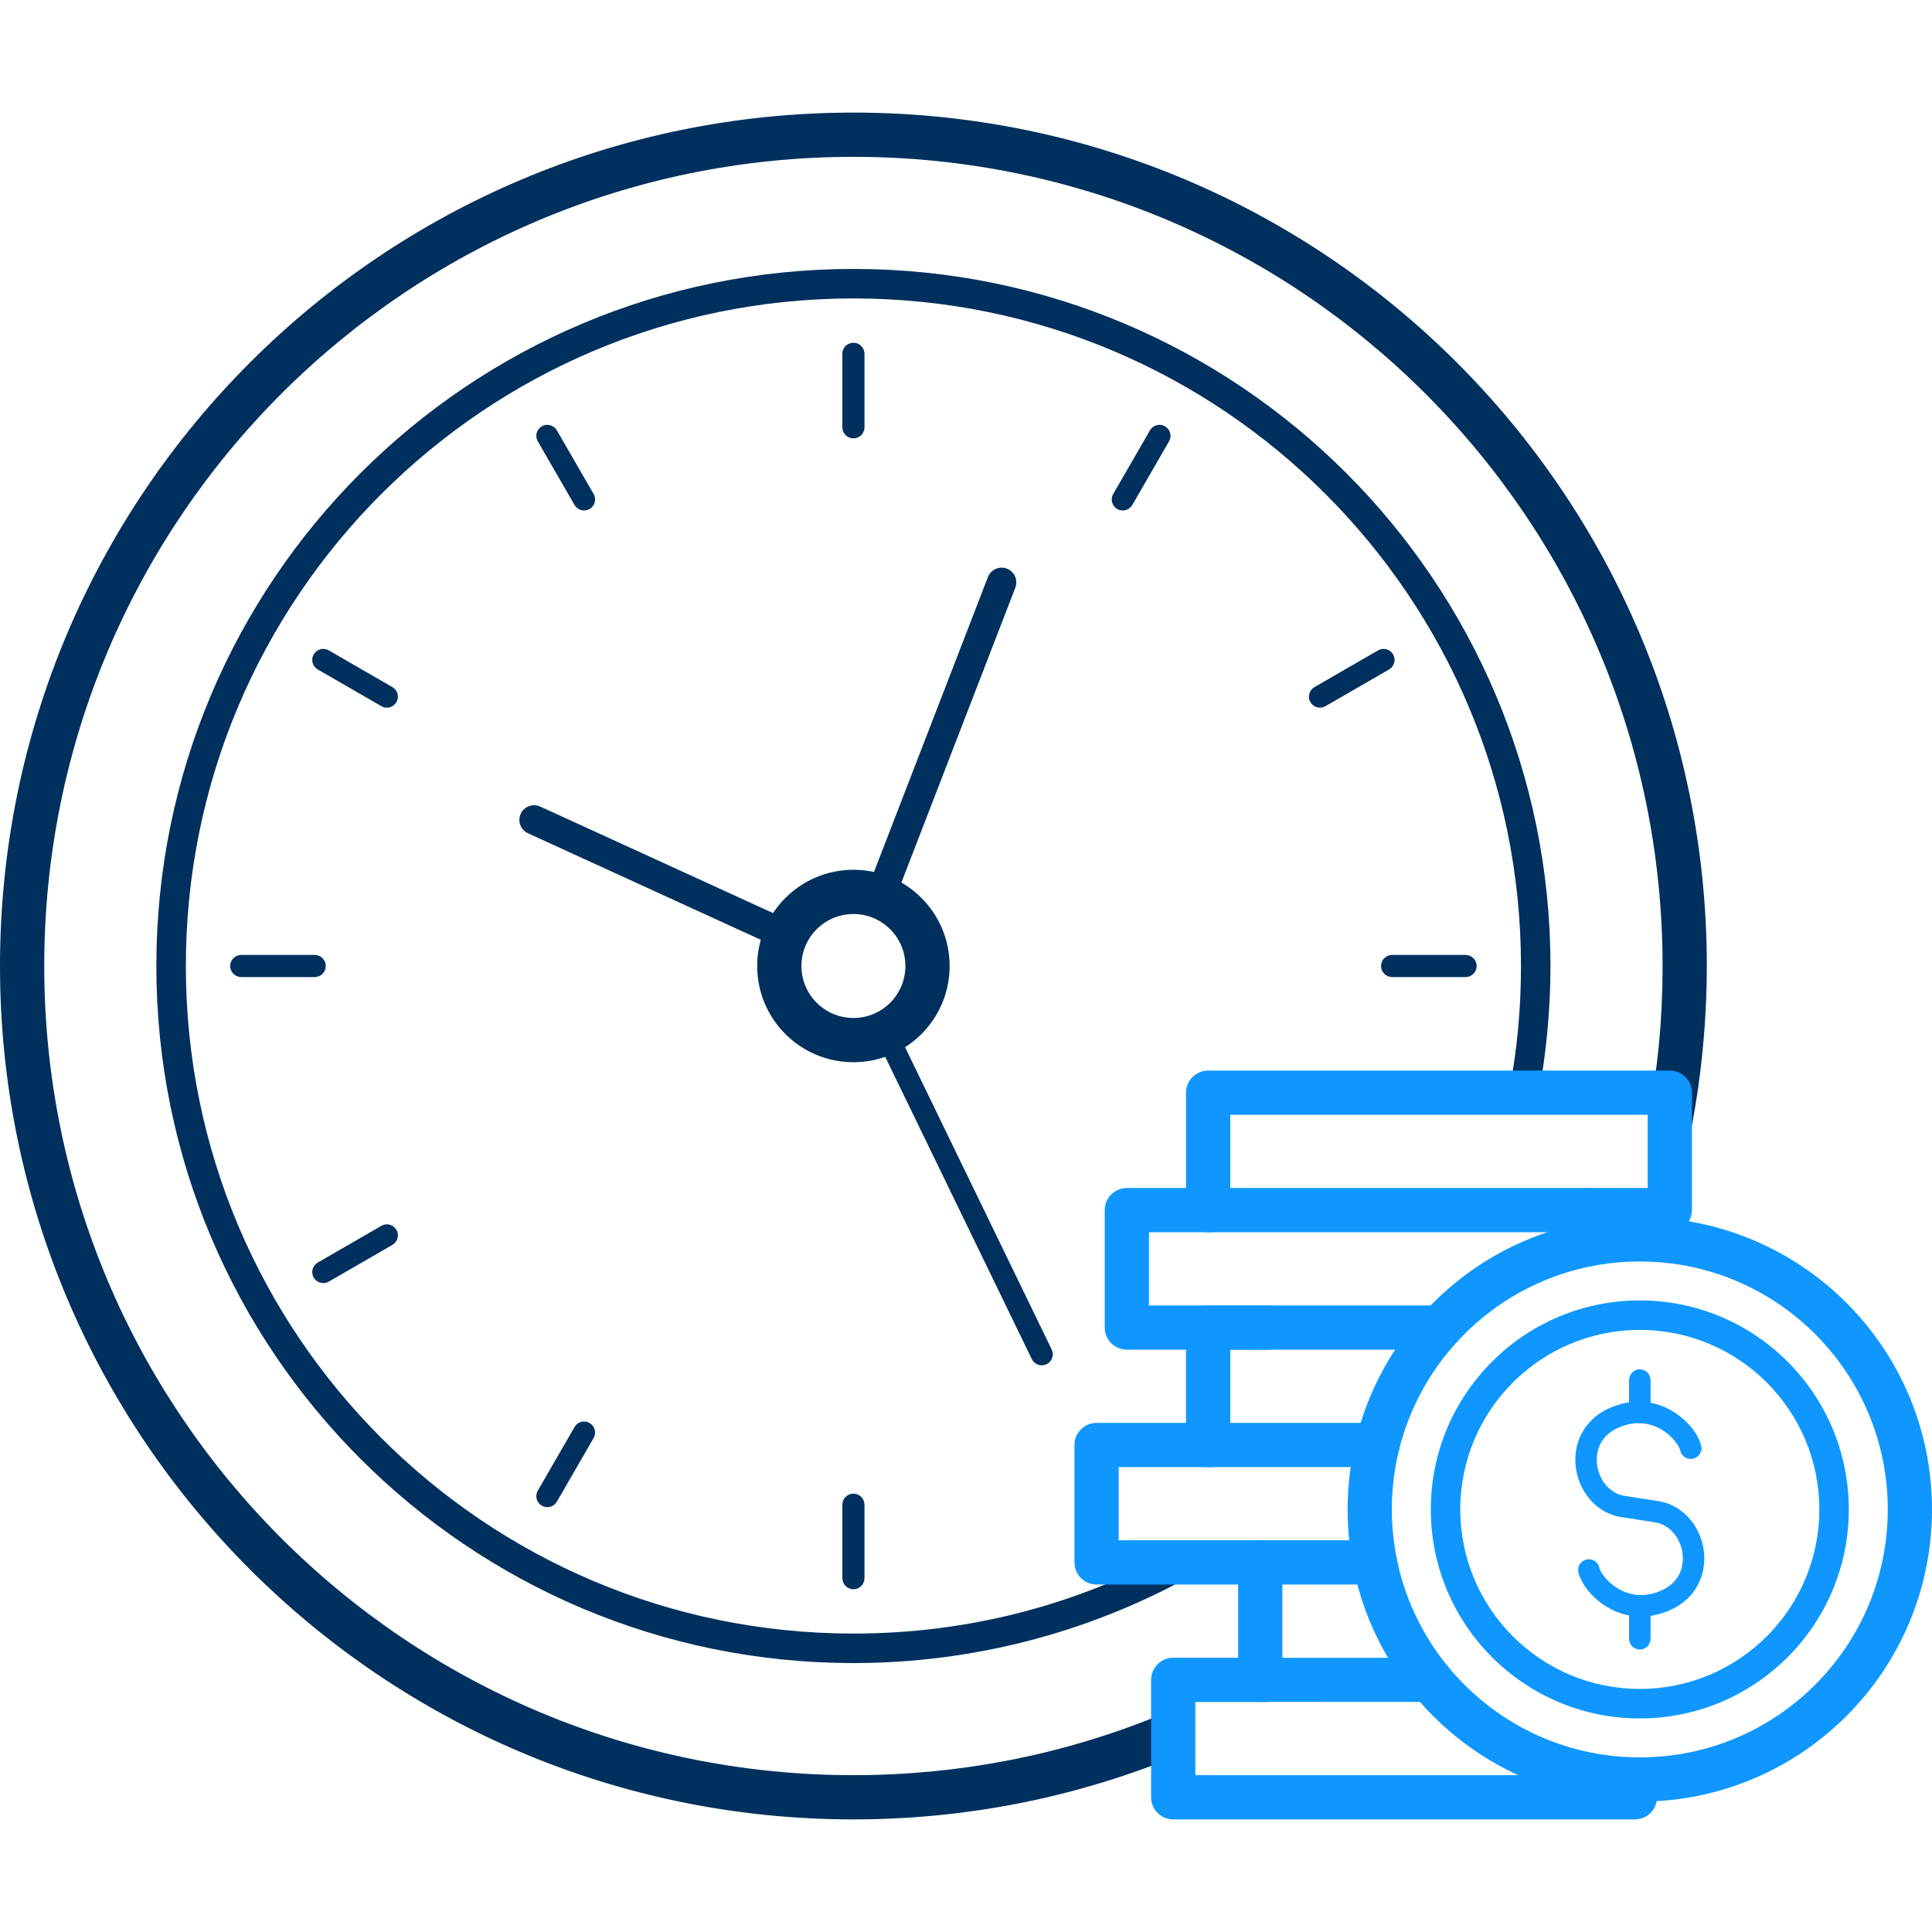
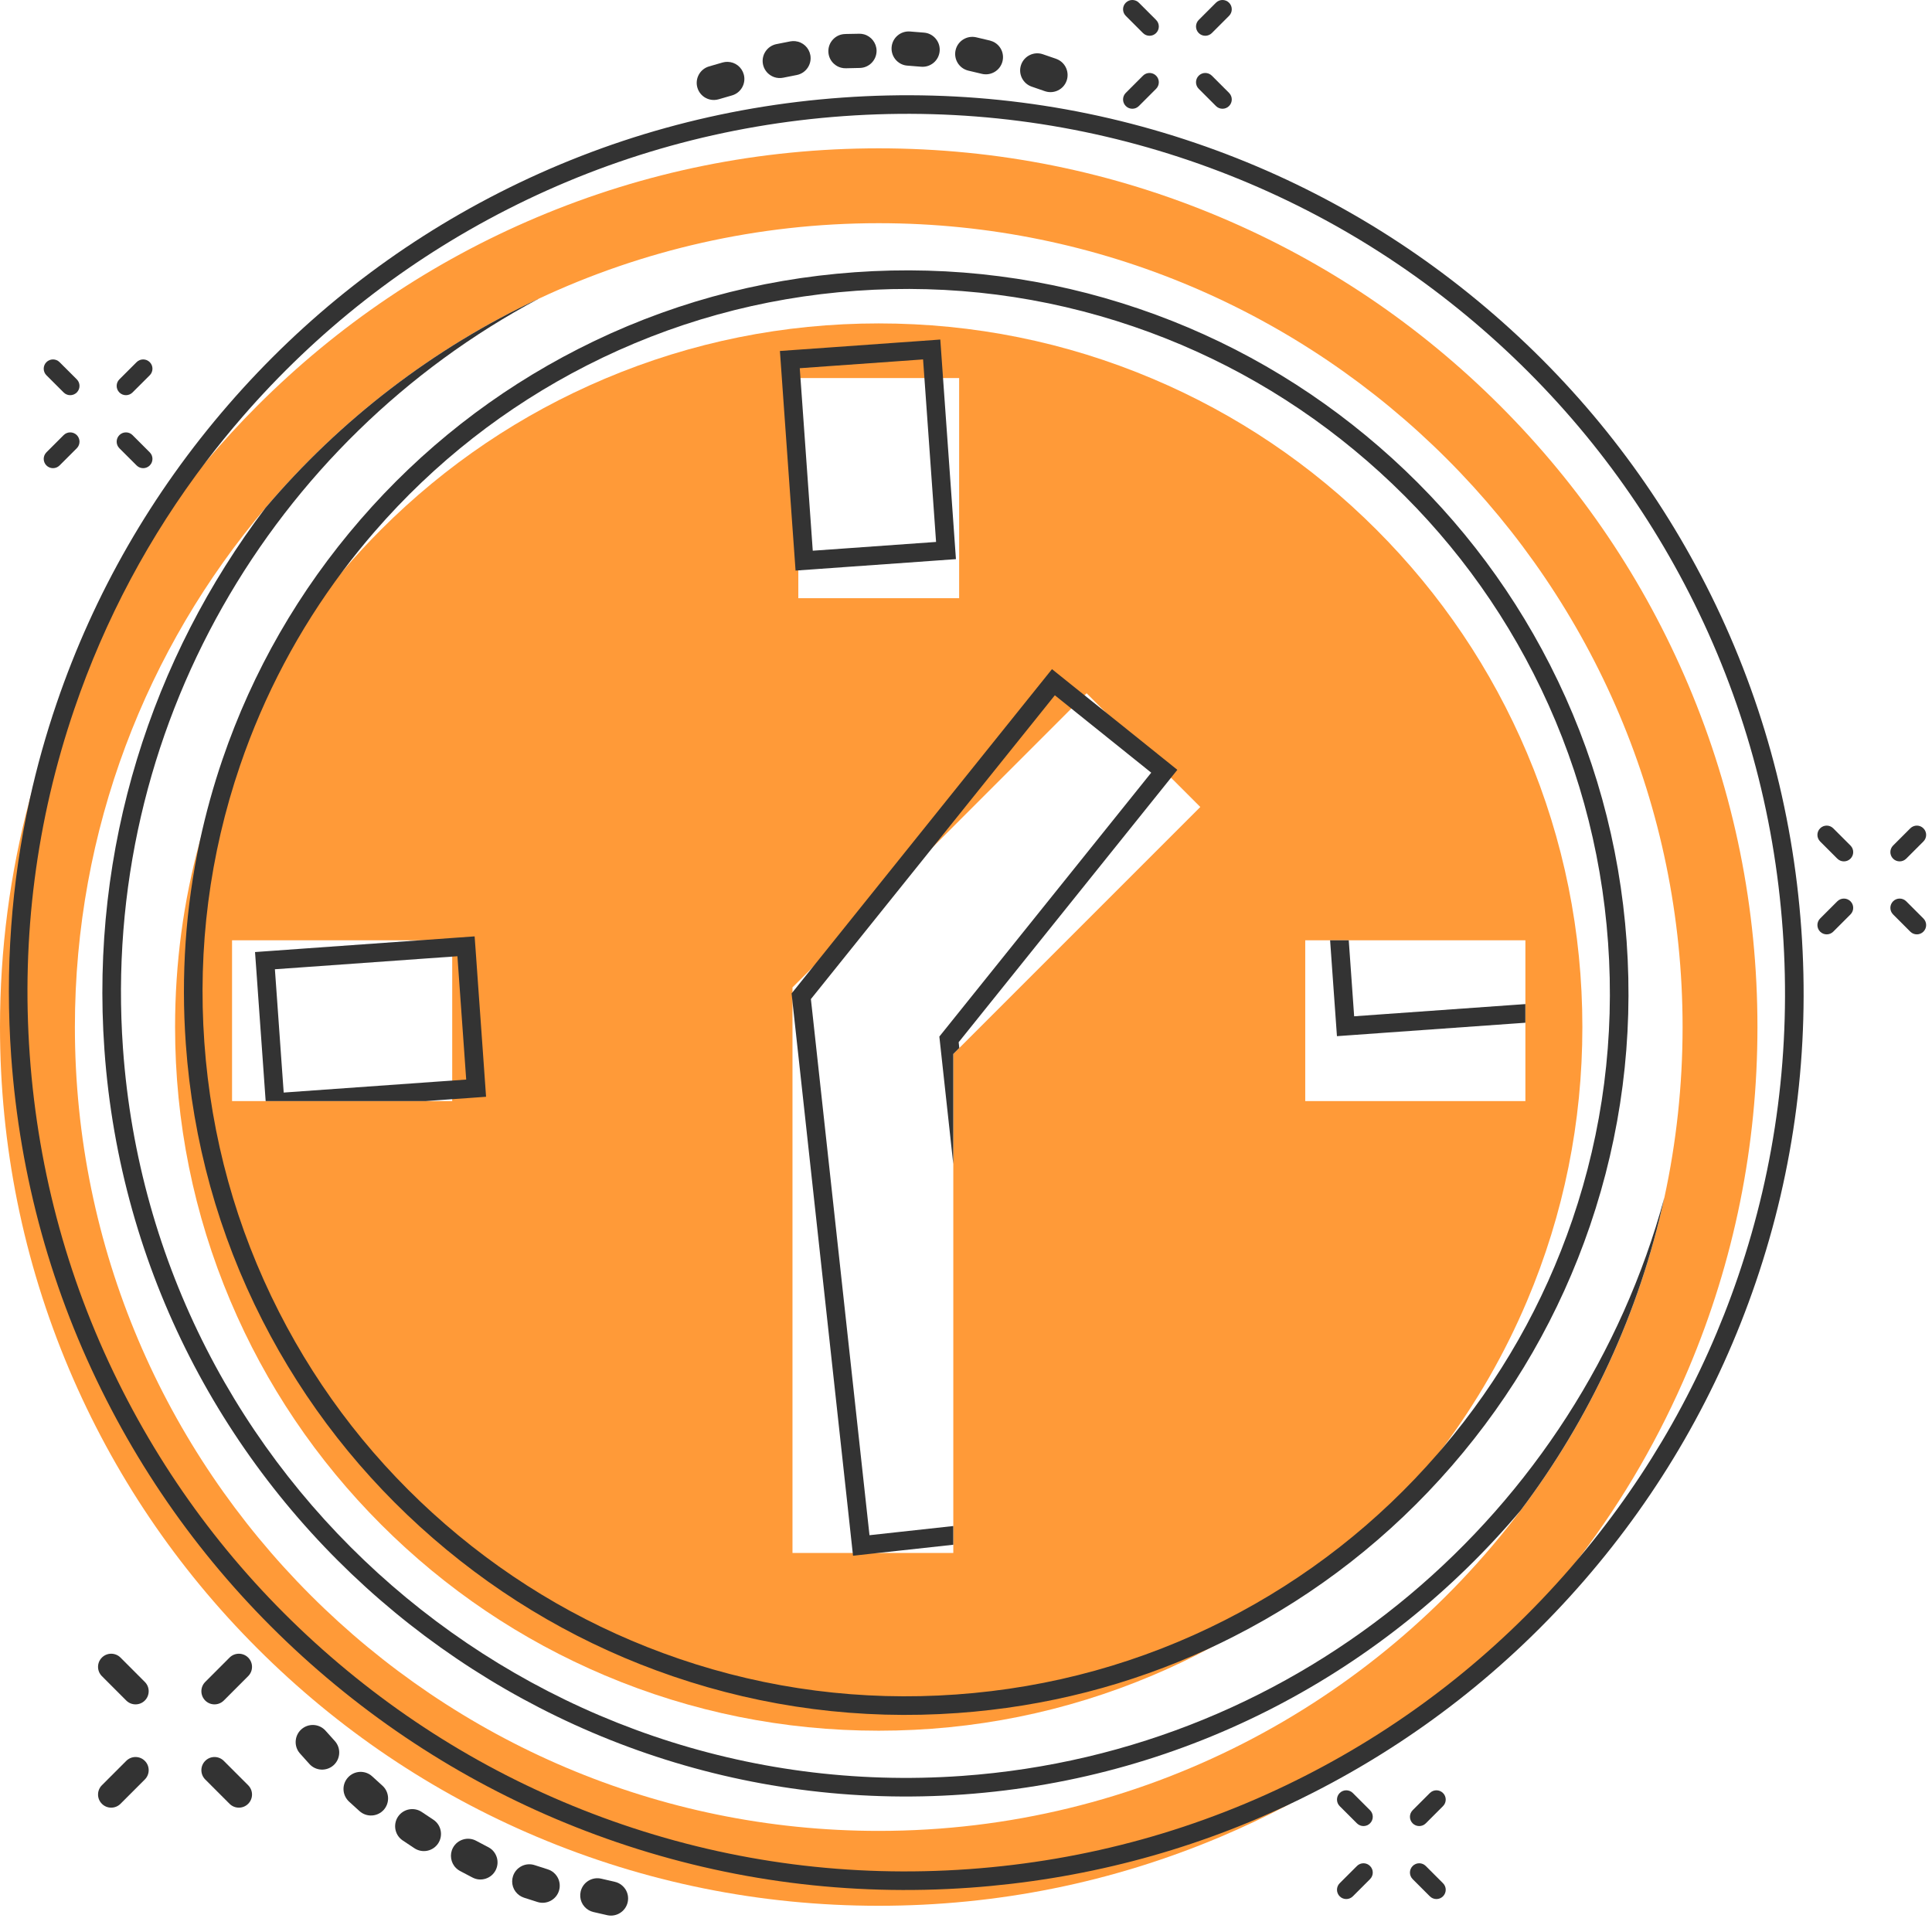
- <svg xmlns="http://www.w3.org/2000/svg" clip-rule="evenodd" fill-rule="evenodd" height="262" image-rendering="optimizeQuality" shape-rendering="geometricPrecision" text-rendering="geometricPrecision" viewBox="0 0 353832 353832" width="262">
-   <g id="Layer_x0020_1">
-     <g id="_375038160">
-       <path d="m0 0h353832v353832h-353832z" fill="none" />
-       <g>
-         <path d="m236477 311088-3 1-4273-6868 3-2zm-21877 10869c-9131 3675-18683 6514-28558 8419-9653 1861-19598 2836-29744 2836-43160 0-82235-17494-110519-45778-28284-28283-45779-67357-45779-110517s17495-82234 45779-110518 67359-45779 110519-45779c43159 0 82233 17495 110516 45779 28284 28284 45778 67358 45778 110518 0 4923-242 9892-715 14889-475 5017-1176 9920-2093 14697l-7944-1520c886-4619 1556-9270 1998-13937 430-4552 651-9265 651-14129 0-40922-16587-77971-43404-104789-26817-26817-63865-43405-104787-43405-40923 0-77972 16588-104790 43405-26817 26818-43405 63867-43405 104789s16588 77971 43405 104788c26818 26817 63867 43404 104790 43404 9676 0 19111-920 28225-2678 9373-1807 18427-4497 27070-7976z" fill="#00305d" fill-rule="nonzero" />
-         <path d="m216417 286479c-17837 9809-38326 15398-60119 15398-69014 0-124962-55948-124962-124960 0-69013 55948-124962 124962-124962 69011 0 124959 55949 124959 124962 0 7929-742 15682-2153 23202" fill="none" />
-         <g fill-rule="nonzero">
-           <path d="m217715 288842c-9238 5080-19193 9055-29686 11743-10175 2606-20809 3993-31731 3993-35252 0-67168-14289-90271-37392-23102-23102-37392-55018-37392-90269s14290-67168 37392-90271c23103-23102 55019-37392 90271-37392 35250 0 67166 14290 90268 37393s37392 55019 37392 90270c0 3941-190 7913-560 11905-372 4014-924 7948-1645 11793l-5297-991c700-3734 1231-7501 1582-11287 342-3687 518-7495 518-11420 0-33761-13685-64326-35809-86451s-52689-35810-86449-35810c-33762 0-64328 13685-86452 35809-22124 22125-35809 52691-35809 86452s13685 64326 35809 86450c22125 22124 52690 35809 86452 35809 10527 0 20712-1321 30402-3802 10008-2564 19540-6376 28419-11259z" fill="#00305d" />
-           <path d="m192608 247148c485 1005 63 2214-942 2698-1005 485-2213 63-2698-942l-28567-58896c-485-1005-64-2213 941-2698 1005-484 2214-63 2698 942z" fill="#00305d" />
-           <path d="m180930 105686c536-1387 2095-2076 3481-1540 1387 535 2077 2095 1541 3481l-22251 57596c-536 1387-2095 2076-3481 1540-1387-535-2077-2095-1541-3481zm-35861 63135c1352 617 1947 2214 1330 3566-618 1351-2215 1947-3566 1329l-46137-21107c-1352-617-1947-2214-1330-3566 618-1352 2215-1947 3566-1329z" fill="#00305d" />
-           <path d="m98491 80826c-555-965-222-2199 743-2753 966-555 2199-222 2754 744l6728 11654c555 966 222 2199-744 2754-965 555-2199 221-2753-744z" fill="#00305d" />
-           <path d="m58197 122608c-966-555-1299-1788-744-2754 555-965 1788-1298 2754-744l11655 6728c965 555 1298 1789 743 2754-554 966-1788 1299-2753 744z" fill="#00305d" />
-           <path d="m44182 178943c-1119 0-2026-908-2026-2026 0-1119 907-2026 2026-2026h13456c1118 0 2026 907 2026 2026 0 1118-908 2026-2026 2026z" fill="#00305d" />
-           <path d="m60207 234723c-966 555-2199 222-2754-744-555-965-222-2199 744-2754l11655-6727c965-555 2199-222 2753 744 555 965 222 2199-743 2753z" fill="#00305d" />
-           <path d="m101988 275017c-555 965-1788 1298-2754 743-965-554-1298-1788-743-2753l6728-11655c554-965 1788-1298 2753-744 966 555 1299 1789 744 2754z" fill="#00305d" />
-           <path d="m158323 289032c0 1119-908 2026-2026 2026-1119 0-2026-907-2026-2026v-13456c0-1119 907-2026 2026-2026 1118 0 2026 907 2026 2026z" fill="#00305d" />
-           <path d="m268412 174891c1119 0 2026 907 2026 2026 0 1118-907 2026-2026 2026h-13456c-1119 0-2026-908-2026-2026 0-1119 907-2026 2026-2026z" fill="#00305d" />
-           <path d="m252387 119110c965-554 2199-221 2754 744 554 966 221 2199-744 2754l-11655 6728c-965 555-2199 222-2753-744-555-965-222-2199 743-2754z" fill="#00305d" />
-           <path d="m210606 78817c554-966 1788-1299 2753-744 966 554 1299 1788 744 2753l-6728 11655c-554 965-1788 1299-2753 744-966-555-1299-1788-744-2754z" fill="#00305d" />
-           <path d="m154271 64801c0-1118 907-2026 2026-2026 1118 0 2026 908 2026 2026v13456c0 1119-908 2026-2026 2026-1119 0-2026-907-2026-2026z" fill="#00305d" />
-           <path d="m156297 159293c4866 0 9272 1972 12461 5162 3190 3189 5162 7595 5162 12461s-1972 9272-5162 12461c-3189 3189-7595 5162-12461 5162s-9273-1973-12461-5162c-3189-3189-5162-7595-5162-12461s1973-9272 5162-12461c3189-3190 7596-5162 12461-5162zm6732 10891c-1723-1723-4103-2788-6732-2788s-5009 1065-6732 2788c-1722 1723-2788 4103-2788 6732s1066 5009 2788 6732c1723 1722 4103 2788 6732 2788s5009-1066 6732-2788c1723-1723 2789-4103 2789-6732s-1066-5009-2789-6732z" fill="#00305d" />
-           <path d="m221263 196067h84550c2237 0 4051 1814 4051 4052v21506c0 2237-1814 4051-4051 4051h-84550c-2237 0-4051-1814-4051-4051v-21506c0-2238 1814-4052 4051-4052zm80498 8103h-76447v13404h76447z" fill="#0f97ff" />
-           <path d="m286874 221625c0-2237 1814-4051 4051-4051s4052 1814 4052 4051v6249c0 2237-1815 4051-4052 4051s-4051-1814-4051-4051zm-23121 17457c2238 0 4052 1814 4052 4051 0 2238-1814 4052-4052 4052h-57375c-2237 0-4052-1814-4052-4052v-21508c0-2237 1815-4051 4052-4051h15094c2237 0 4051 1814 4051 4051s-1814 4051-4051 4051h-11043v13406z" fill="#0f97ff" />
-           <path d="m252278 260587c2237 0 4051 1815 4051 4052s-1814 4051-4051 4051h-31016c-2237 0-4052-1814-4052-4051v-21506c0-2237 1815-4051 4052-4051h10943c2237 0 4051 1814 4051 4051 0 2238-1814 4052-4051 4052h-6892v13402z" fill="#0f97ff" />
-           <path d="m251812 282096c2237 0 4051 1814 4051 4051s-1814 4052-4051 4052h-50978c-2237 0-4051-1815-4051-4052v-21506c0-2237 1814-4051 4051-4051h20999c2238 0 4052 1814 4052 4051 0 2238-1814 4052-4052 4052h-16947v13403z" fill="#0f97ff" />
-           <path d="m261950 303617c2229 0 4036 1807 4036 4036s-1807 4036-4036 4036l-31146-1c-2229 0-4036-1807-4036-4036h-16v-21505c0-2237 1814-4051 4052-4051 2237 0 4051 1814 4051 4051v17470z" fill="#0f97ff" />
-           <path d="m297401 325109c594-341 1283-537 2017-537 2238 0 4052 1814 4052 4051v538c0 2237-1814 4051-4052 4051h-84549c-2238 0-4052-1814-4052-4051v-21506c0-2237 1814-4051 4052-4051h17027c2237 0 4052 1814 4052 4051s-1815 4052-4052 4052h-12976v13402z" fill="#0f97ff" />
-           <path d="m300319 222928c14777 0 28156 5990 37840 15674 9684 9683 15673 23062 15673 37839 0 14776-5989 28155-15673 37839s-23063 15674-37840 15674-28156-5990-37840-15674-15674-23063-15674-37839c0-14777 5990-28156 15674-37839 9684-9684 23063-15674 37840-15674zm32110 21403c-8217-8217-19570-13300-32110-13300-12539 0-23893 5083-32110 13300-8218 8217-13301 19570-13301 32110 0 12539 5083 23892 13301 32110 8217 8217 19571 13300 32110 13300 12540 0 23893-5083 32110-13300 8218-8218 13301-19571 13301-32110 0-12540-5083-23893-13301-32110z" fill="#0f97ff" />
-           <path d="m300319 238163c10569 0 20139 4285 27066 11212s11212 16496 11212 27066c0 10569-4285 20139-11212 27066s-16497 11212-27066 11212-20139-4285-27066-11212-11212-16497-11212-27066c0-10570 4285-20139 11212-27066s16497-11212 27066-11212zm23247 15031c-5948-5949-14168-9629-23247-9629s-17298 3680-23247 9629c-5949 5948-9629 14168-9629 23247s3680 17298 9629 23247 14168 9628 23247 9628 17299-3680 23247-9628c5949-5949 9629-14168 9629-23247s-3680-17299-9629-23247z" fill="#0f97ff" />
-           <g fill="#0f97ff">
-             <path d="m311561 264785c247 1058-411 2116-1469 2362-1058 247-2116-411-2362-1469-33-142-93-307-177-488-505-1093-1664-2442-3303-3402-1623-951-3708-1481-6074-926-626 146-1272 367-1933 673-1704 788-2783 1988-3336 3332-471 1148-576 2421-371 3651 207 1245 729 2430 1507 3383 904 1107 2165 1899 3683 2084 76 8 151 22 224 39l5423 851 1-5c2601 316 4746 1651 6267 3515 1212 1484 2022 3310 2339 5213 319 1919 143 3937-618 5790-911 2216-2636 4169-5321 5410-917 424-1815 731-2686 935-3481 816-6555 32-8952-1373-2380-1394-4103-3443-4889-5141-198-429-346-848-437-1241-247-1058 411-2116 1469-2362 1058-247 2116 411 2362 1469 33 142 93 307 177 488 505 1094 1663 2441 3303 3402 1622 951 3708 1481 6074 926 625-146 1271-367 1933-673 1704-788 2783-1988 3336-3332 471-1147 576-2421 371-3651-207-1245-729-2429-1508-3383-903-1108-2165-1899-3682-2083l1-6-70-10-5505-863-74-7c-2602-316-4746-1651-6267-3515-1212-1484-2022-3310-2339-5214-320-1919-143-3936 618-5789 911-2215 2636-4169 5321-5410 917-424 1815-731 2686-935 3480-816 6555-31 8952 1373 2380 1394 4103 3443 4888 5141 199 429 347 848 438 1241z" />
-             <path d="m298349 252751c0-1088 883-1970 1970-1970 1088 0 1970 882 1970 1970v5917c0 1088-882 1970-1970 1970-1087 0-1970-882-1970-1970z" />
-             <path d="m298350 294531c0-1088 882-1970 1969-1970 1088 0 1970 882 1970 1970v5600c0 1087-882 1969-1970 1969-1087 0-1969-882-1969-1969z" />
-           </g>
-         </g>
-       </g>
-     </g>
-   </g>
+ <svg xmlns="http://www.w3.org/2000/svg" width="63" height="63" viewBox="0 0 63 63" fill="none">
+   <path d="M55.056 22.337C53.613 18.925 51.547 15.861 48.916 13.229C46.285 10.598 43.22 8.532 39.808 7.089C36.275 5.594 32.522 4.837 28.654 4.837C24.786 4.837 21.034 5.594 17.5 7.089C14.088 8.532 11.024 10.598 8.393 13.229C7.815 13.807 7.265 14.405 6.743 15.024C4.884 17.222 3.379 19.674 2.252 22.337C1.737 23.556 1.309 24.801 0.969 26.068C0.325 28.474 0 30.958 0 33.491C0 37.359 0.758 41.111 2.252 44.645C3.695 48.057 5.761 51.121 8.393 53.752C11.024 56.384 14.088 58.45 17.5 59.893C21.034 61.387 24.786 62.145 28.654 62.145C32.522 62.145 36.275 61.387 39.808 59.893C40.54 59.583 41.257 59.245 41.956 58.878C44.516 57.537 46.849 55.819 48.916 53.752C49.857 52.811 50.726 51.814 51.52 50.766C52.946 48.884 54.129 46.836 55.056 44.645C56.551 41.111 57.308 37.359 57.308 33.491C57.308 29.623 56.551 25.87 55.056 22.337ZM28.654 59.703C14.201 59.703 2.442 47.944 2.442 33.491C2.442 27.044 4.781 21.133 8.656 16.563C11.089 13.693 14.128 11.351 17.573 9.738C20.94 8.16 24.696 7.278 28.654 7.278C43.108 7.278 54.867 19.037 54.867 33.491C54.867 35.398 54.662 37.259 54.273 39.051C53.457 42.816 51.829 46.282 49.583 49.257C44.794 55.598 37.195 59.703 28.654 59.703Z" fill="#FF9A38" />
+   <path d="M44.878 17.266C42.771 15.16 40.318 13.505 37.585 12.35C34.756 11.153 31.751 10.546 28.654 10.546C25.557 10.546 22.552 11.153 19.722 12.35C16.99 13.505 14.536 15.16 12.429 17.266C11.999 17.696 11.588 18.141 11.197 18.599C9.668 20.386 8.432 22.385 7.513 24.559C7.116 25.497 6.785 26.453 6.518 27.425C5.98 29.389 5.709 31.419 5.709 33.491C5.709 36.588 6.316 39.593 7.513 42.422C8.668 45.155 10.323 47.608 12.429 49.715C14.536 51.822 16.99 53.476 19.722 54.632C22.552 55.829 25.557 56.436 28.654 56.436C31.751 56.436 34.756 55.829 37.585 54.632C38.213 54.367 38.826 54.075 39.424 53.757C41.427 52.692 43.255 51.338 44.878 49.715C45.664 48.929 46.387 48.096 47.044 47.217C48.15 45.739 49.07 44.136 49.795 42.422C50.992 39.593 51.599 36.588 51.599 33.491C51.599 30.394 50.992 27.389 49.795 24.559C48.639 21.827 46.985 19.373 44.878 17.266ZM14.746 35.905H13.882H8.663H7.567V30.661H14.746V35.905ZM26.032 12.328H31.276V19.507H26.032V12.328ZM38.712 26.743L38.031 27.424L31.282 34.173L31.086 34.369V37.955V49.762V50.372V50.64H25.842V32.197L26.02 32.02L26.302 31.738L34.323 23.717L34.935 23.104L35.004 23.035L35.433 22.607L35.861 23.035L36.036 23.21L36.542 23.717L38.186 25.361L38.712 25.886L39.14 26.315L38.712 26.743ZM49.741 35.905H42.562V30.661H43.373H43.981H49.741V32.742V33.35V35.905Z" fill="#FF9A38" />
+   <path d="M55.634 19.091C53.916 15.72 51.59 12.749 48.719 10.26C45.848 7.771 42.577 5.889 38.997 4.667C35.289 3.401 31.411 2.901 27.472 3.182C23.532 3.462 19.765 4.507 16.274 6.285C12.903 8.003 9.932 10.33 7.443 13.201C4.954 16.072 3.072 19.343 1.85 22.923C1.496 23.959 1.202 25.008 0.969 26.068C0.366 28.802 0.163 31.609 0.365 34.448C0.646 38.387 1.69 42.154 3.469 45.645C5.186 49.017 7.513 51.988 10.384 54.477C13.255 56.965 16.526 58.847 20.106 60.07C23.814 61.336 27.692 61.835 31.631 61.555C35.244 61.297 38.712 60.398 41.955 58.878C42.248 58.741 42.54 58.599 42.829 58.451C46.2 56.733 49.171 54.407 51.66 51.536C54.149 48.665 56.031 45.394 57.253 41.813C58.519 38.105 59.019 34.228 58.738 30.289C58.457 26.349 57.413 22.582 55.634 19.091ZM56.679 41.618C55.535 44.97 53.8 48.045 51.519 50.766C51.415 50.891 51.309 51.015 51.202 51.139C48.764 53.95 45.855 56.229 42.553 57.911C39.135 59.653 35.446 60.675 31.588 60.95C27.73 61.225 23.933 60.736 20.302 59.496C16.796 58.299 13.593 56.456 10.781 54.019C7.969 51.581 5.691 48.671 4.009 45.37C2.267 41.952 1.245 38.263 0.97 34.405C0.695 30.547 1.184 26.75 2.424 23.119C3.423 20.192 4.872 17.476 6.742 15.023C7.112 14.538 7.498 14.062 7.901 13.598C10.339 10.786 13.248 8.508 16.549 6.826C19.968 5.084 23.657 4.061 27.515 3.786C31.373 3.511 35.17 4.001 38.801 5.24C42.307 6.437 45.51 8.28 48.322 10.718C51.133 13.155 53.412 16.065 55.094 19.366C56.836 22.784 57.858 26.474 58.133 30.332C58.408 34.19 57.919 37.987 56.679 41.618Z" fill="#333333" />
+   <path d="M31.371 57.91C17.287 58.913 5.013 48.272 4.01 34.188C3.268 23.773 8.894 14.347 17.572 9.738C14.127 11.351 11.088 13.693 8.655 16.563C4.952 21.452 2.936 27.648 3.405 34.231C4.432 48.648 16.997 59.542 31.414 58.515C38.752 57.992 45.177 54.48 49.582 49.257C51.828 46.282 53.456 42.816 54.272 39.051C51.5 49.268 42.513 57.116 31.371 57.91Z" fill="#333333" />
+   <path d="M11.756 16.941C9.753 19.252 8.238 21.884 7.254 24.766C6.955 25.641 6.71 26.529 6.517 27.425C6.053 29.586 5.899 31.801 6.059 34.042C6.285 37.213 7.125 40.245 8.557 43.055C9.94 45.768 11.813 48.16 14.123 50.163C16.434 52.166 19.066 53.681 21.948 54.664C24.933 55.683 28.054 56.086 31.224 55.86C34.091 55.656 36.844 54.949 39.422 53.757C39.696 53.631 39.968 53.499 40.237 53.361C42.95 51.979 45.342 50.106 47.345 47.796C49.348 45.485 50.863 42.852 51.847 39.971C52.866 36.986 53.268 33.865 53.042 30.695C52.816 27.524 51.975 24.492 50.544 21.682C49.161 18.969 47.288 16.577 44.978 14.574C42.667 12.571 40.035 11.056 37.153 10.072C34.168 9.053 31.047 8.651 27.877 8.877C24.706 9.103 21.674 9.943 18.864 11.375C16.151 12.758 13.759 14.63 11.756 16.941ZM19.139 11.915C21.876 10.521 24.831 9.702 27.92 9.482C31.009 9.261 34.05 9.653 36.957 10.646C39.764 11.604 42.33 13.08 44.581 15.032C46.832 16.984 48.656 19.314 50.003 21.957C51.398 24.694 52.217 27.648 52.437 30.738C52.657 33.827 52.266 36.867 51.273 39.775C50.34 42.507 48.917 45.01 47.043 47.217C46.991 47.278 46.939 47.338 46.887 47.398C44.935 49.65 42.605 51.474 39.962 52.821C37.225 54.216 34.27 55.035 31.181 55.255C28.092 55.475 25.052 55.084 22.144 54.091C19.337 53.132 16.771 51.657 14.52 49.705C12.269 47.753 10.444 45.423 9.098 42.78C7.703 40.042 6.884 37.088 6.664 33.999C6.444 30.91 6.835 27.869 7.828 24.962C8.612 22.666 9.742 20.532 11.195 18.599C11.518 18.169 11.858 17.748 12.214 17.338C14.166 15.087 16.496 13.262 19.139 11.915Z" fill="#333333" />
+   <path d="M8.921 31.002L8.316 31.045L8.36 31.649L8.428 32.61L8.578 34.709L8.646 35.67L8.663 35.905H13.881L14.285 35.876L14.745 35.843L15.245 35.808L15.85 35.764L15.807 35.16L15.739 34.199L15.589 32.1L15.521 31.139L15.477 30.534L14.873 30.577L13.912 30.646L13.695 30.661L9.882 30.933L8.921 31.002ZM13.955 31.25L14.745 31.194L14.916 31.182L14.984 32.143L15.134 34.242L15.202 35.203L14.745 35.236L14.242 35.271L10.212 35.558L9.251 35.627L9.182 34.666L9.033 32.567L8.964 31.606L9.925 31.538L13.955 31.25Z" fill="#333333" />
+   <path d="M25.543 13.011L25.83 17.041L25.899 18.001L25.942 18.606L26.547 18.563L27.507 18.494L29.607 18.345L30.567 18.276L31.172 18.233L31.129 17.629L31.061 16.668L30.773 12.638L30.705 11.677L30.662 11.072L30.057 11.116L29.096 11.184L26.997 11.334L26.036 11.402L25.432 11.445L25.475 12.05L25.543 13.011ZM27.04 11.938L29.139 11.789L30.1 11.72L30.169 12.681L30.456 16.711L30.524 17.672L29.564 17.74L27.464 17.89L26.503 17.958L26.435 16.997L26.148 12.967L26.079 12.007L27.04 11.938Z" fill="#333333" />
+   <path d="M26.219 31.889L25.97 32.2L25.841 32.359L25.812 32.396L25.84 32.645L25.841 32.661L25.883 33.042L27.646 49.169L27.75 50.127L27.806 50.64L27.816 50.73L28.419 50.664L28.634 50.64L29.376 50.559L31.085 50.372V49.762L29.311 49.956L28.353 50.061L28.248 49.103L26.486 32.976L26.442 32.579L26.692 32.268L30.447 27.592L33.794 23.424L34.397 22.672L34.935 23.104L35.148 23.276L36.789 24.593L37.54 25.196L36.937 25.947L30.631 33.801L31.085 37.955V34.369L31.281 34.173L31.261 33.985L37.41 26.327L38.013 25.576L38.185 25.361L38.392 25.103L37.92 24.724L37.169 24.12L36.035 23.21L35.528 22.803L35.366 22.673L34.777 22.2L34.304 21.82L33.924 22.293L33.321 23.044L26.501 31.538L26.219 31.889Z" fill="#333333" />
+   <path d="M43.553 33.183L43.596 33.788L44.2 33.745L45.161 33.676L49.191 33.389L49.74 33.35V32.742L49.148 32.784L45.118 33.071L44.157 33.14L44.089 32.179L43.981 30.661H43.373L43.484 32.222L43.553 33.183Z" fill="#333333" />
+   <path d="M10.616 56.436C10.606 56.426 10.597 56.416 10.587 56.406C10.491 56.313 10.366 56.258 10.231 56.25C10.082 56.242 9.939 56.292 9.827 56.391C9.618 56.578 9.58 56.893 9.739 57.124C9.752 57.143 9.767 57.162 9.782 57.179C9.884 57.294 9.988 57.409 10.09 57.522C10.297 57.75 10.651 57.767 10.879 57.56C11.107 57.353 11.124 56.999 10.917 56.771C10.816 56.66 10.715 56.548 10.616 56.436Z" fill="#333333" />
+   <path d="M12.471 58.229C12.36 58.129 12.248 58.027 12.138 57.926C11.912 57.717 11.557 57.732 11.349 57.959C11.164 58.16 11.151 58.463 11.319 58.679C11.338 58.703 11.359 58.727 11.382 58.748C11.496 58.852 11.611 58.957 11.723 59.058C11.952 59.264 12.305 59.246 12.512 59.018C12.713 58.794 12.7 58.45 12.485 58.242C12.481 58.238 12.476 58.233 12.471 58.229Z" fill="#333333" />
+   <path d="M14.128 59.336C14.012 59.26 13.889 59.178 13.754 59.087C13.498 58.916 13.151 58.984 12.979 59.239C12.832 59.459 12.859 59.755 13.045 59.943C13.071 59.969 13.1 59.993 13.131 60.014C13.271 60.108 13.397 60.192 13.516 60.27C13.774 60.439 14.12 60.367 14.289 60.109C14.438 59.881 14.399 59.584 14.211 59.402C14.186 59.378 14.158 59.355 14.128 59.336Z" fill="#333333" />
+   <path d="M16.055 60.328C16.016 60.291 15.972 60.259 15.922 60.233L15.884 60.214C15.764 60.151 15.644 60.088 15.528 60.026C15.257 59.88 14.918 59.981 14.771 60.252C14.654 60.469 14.695 60.742 14.871 60.915C14.908 60.952 14.951 60.983 14.998 61.009C15.121 61.075 15.247 61.141 15.373 61.206L15.41 61.225C15.542 61.294 15.693 61.307 15.835 61.261C15.978 61.216 16.094 61.118 16.162 60.986C16.23 60.853 16.243 60.702 16.198 60.56C16.169 60.471 16.12 60.392 16.055 60.328Z" fill="#333333" />
+   <path d="M18.111 61.118C18.044 61.042 17.956 60.986 17.857 60.955C17.735 60.918 17.597 60.874 17.436 60.82C17.144 60.723 16.828 60.882 16.73 61.174C16.652 61.409 16.735 61.663 16.937 61.806C16.982 61.837 17.031 61.862 17.084 61.88C17.254 61.937 17.4 61.983 17.531 62.023C17.825 62.113 18.138 61.947 18.228 61.653C18.271 61.51 18.257 61.359 18.187 61.227C18.166 61.187 18.14 61.151 18.111 61.118Z" fill="#333333" />
+   <path d="M20.306 61.501C20.233 61.431 20.141 61.383 20.04 61.361C19.915 61.334 19.774 61.302 19.609 61.262C19.309 61.191 19.008 61.376 18.936 61.675C18.878 61.916 18.982 62.162 19.196 62.287C19.243 62.315 19.294 62.335 19.348 62.348C19.523 62.39 19.672 62.424 19.806 62.453C20.107 62.517 20.404 62.325 20.469 62.024C20.5 61.878 20.473 61.728 20.392 61.603C20.367 61.565 20.338 61.531 20.306 61.501Z" fill="#333333" />
+   <path d="M33.645 2.826C33.786 2.874 33.929 2.923 34.071 2.973C34.084 2.977 34.097 2.981 34.111 2.985C34.24 3.02 34.376 3.007 34.497 2.949C34.632 2.884 34.733 2.771 34.782 2.63C34.874 2.365 34.755 2.071 34.504 1.946L34.504 1.946C34.483 1.935 34.461 1.926 34.439 1.918C34.294 1.868 34.147 1.817 34.004 1.768C33.712 1.669 33.394 1.826 33.295 2.118C33.196 2.409 33.353 2.727 33.645 2.826Z" fill="#333333" />
+   <path d="M31.56 2.299C31.566 2.301 31.573 2.303 31.579 2.304C31.724 2.338 31.872 2.373 32.017 2.408C32.316 2.48 32.619 2.296 32.691 1.996C32.755 1.73 32.62 1.459 32.368 1.352C32.34 1.34 32.31 1.33 32.279 1.322C32.129 1.286 31.978 1.25 31.831 1.216C31.531 1.147 31.23 1.334 31.161 1.634C31.093 1.928 31.271 2.222 31.56 2.299Z" fill="#333333" />
+   <path d="M29.485 2.123C29.519 2.132 29.554 2.138 29.59 2.14C29.729 2.151 29.875 2.162 30.037 2.176C30.344 2.202 30.615 1.974 30.641 1.667C30.664 1.404 30.496 1.159 30.243 1.084C30.207 1.074 30.17 1.067 30.132 1.064C29.965 1.049 29.814 1.037 29.672 1.027C29.365 1.004 29.096 1.235 29.074 1.542C29.054 1.814 29.232 2.055 29.485 2.123Z" fill="#333333" />
+   <path d="M27.187 2.074C27.255 2.138 27.336 2.184 27.424 2.207C27.477 2.221 27.531 2.228 27.587 2.226L27.629 2.225C27.765 2.221 27.9 2.218 28.032 2.216C28.34 2.213 28.587 1.959 28.584 1.651C28.581 1.405 28.413 1.186 28.175 1.12C28.125 1.106 28.072 1.099 28.019 1.1C27.879 1.101 27.737 1.104 27.596 1.108L27.554 1.11C27.404 1.114 27.266 1.176 27.164 1.285C27.061 1.393 27.008 1.535 27.012 1.684C27.016 1.833 27.078 1.972 27.187 2.074Z" fill="#333333" />
+   <path d="M25.124 2.455C25.162 2.48 25.202 2.499 25.243 2.514C25.339 2.548 25.442 2.554 25.544 2.533C25.669 2.506 25.811 2.478 25.977 2.447C26.28 2.39 26.48 2.098 26.424 1.795C26.378 1.552 26.182 1.37 25.936 1.343C25.882 1.337 25.826 1.339 25.772 1.349C25.596 1.382 25.445 1.412 25.311 1.44C25.01 1.505 24.817 1.802 24.881 2.103C24.913 2.249 24.999 2.374 25.124 2.455Z" fill="#333333" />
+   <path d="M23.015 3.195C23.055 3.216 23.096 3.232 23.139 3.243C23.237 3.268 23.34 3.266 23.44 3.236C23.562 3.199 23.701 3.159 23.864 3.113C24.161 3.031 24.335 2.723 24.253 2.426C24.187 2.187 23.976 2.023 23.729 2.017C23.674 2.016 23.619 2.022 23.566 2.037C23.393 2.085 23.245 2.128 23.114 2.168C22.82 2.258 22.653 2.57 22.743 2.865C22.787 3.007 22.883 3.125 23.015 3.195Z" fill="#333333" />
+   <path d="M4.117 57.42L3.323 58.214C3.155 58.382 3.155 58.653 3.323 58.82C3.49 58.987 3.761 58.987 3.929 58.82L4.723 58.026C4.89 57.858 4.89 57.587 4.723 57.42C4.556 57.252 4.285 57.252 4.117 57.42Z" fill="#333333" />
+   <path d="M7.486 54.051L6.692 54.846C6.525 55.013 6.525 55.284 6.692 55.452C6.859 55.619 7.13 55.619 7.298 55.452L8.092 54.657C8.26 54.49 8.26 54.218 8.092 54.051C7.925 53.884 7.654 53.884 7.486 54.051Z" fill="#333333" />
+   <path d="M7.298 57.42C7.13 57.252 6.859 57.252 6.692 57.42C6.525 57.587 6.525 57.858 6.692 58.026L7.486 58.82C7.654 58.987 7.925 58.987 8.092 58.82C8.26 58.653 8.26 58.382 8.092 58.214L7.298 57.42Z" fill="#333333" />
+   <path d="M3.929 54.051C3.761 53.884 3.49 53.884 3.323 54.051C3.155 54.218 3.155 54.49 3.323 54.657L4.117 55.452C4.285 55.619 4.556 55.619 4.723 55.452C4.89 55.284 4.89 55.013 4.723 54.846L3.929 54.051Z" fill="#333333" />
+   <path d="M37.138 3.457L37.699 2.896C37.817 2.778 37.817 2.586 37.699 2.468C37.581 2.35 37.389 2.35 37.271 2.468L36.71 3.029C36.592 3.148 36.592 3.339 36.71 3.457C36.828 3.576 37.02 3.576 37.138 3.457Z" fill="#333333" />
+   <path d="M39.517 1.078L40.078 0.517C40.196 0.398 40.196 0.207 40.078 0.089C39.96 -0.03 39.768 -0.03 39.65 0.089L39.089 0.65C38.971 0.768 38.971 0.96 39.089 1.078C39.207 1.196 39.398 1.196 39.517 1.078Z" fill="#333333" />
+   <path d="M39.65 3.457C39.768 3.576 39.96 3.576 40.078 3.457C40.196 3.339 40.196 3.148 40.078 3.029L39.517 2.468C39.398 2.35 39.207 2.35 39.089 2.468C38.971 2.586 38.971 2.778 39.089 2.896L39.65 3.457Z" fill="#333333" />
+   <path d="M37.271 1.078C37.389 1.196 37.581 1.196 37.699 1.078C37.817 0.96 37.817 0.768 37.699 0.65L37.138 0.089C37.02 -0.03 36.828 -0.03 36.71 0.089C36.592 0.207 36.592 0.398 36.71 0.517L37.271 1.078Z" fill="#333333" />
+   <path d="M44.248 60.848L43.686 61.409C43.568 61.527 43.568 61.718 43.686 61.837C43.804 61.955 43.996 61.955 44.114 61.837L44.675 61.276C44.794 61.157 44.794 60.966 44.675 60.848C44.557 60.729 44.366 60.729 44.248 60.848Z" fill="#333333" />
+   <path d="M46.626 58.468L46.065 59.029C45.947 59.148 45.947 59.339 46.065 59.457C46.183 59.575 46.375 59.575 46.493 59.457L47.054 58.896C47.173 58.778 47.173 58.586 47.054 58.468C46.936 58.35 46.745 58.35 46.626 58.468Z" fill="#333333" />
+   <path d="M46.493 60.848C46.375 60.729 46.183 60.729 46.065 60.848C45.947 60.966 45.947 61.157 46.065 61.276L46.626 61.837C46.745 61.955 46.936 61.955 47.054 61.837C47.173 61.718 47.173 61.527 47.054 61.409L46.493 60.848Z" fill="#333333" />
+   <path d="M44.114 58.468C43.996 58.35 43.804 58.35 43.686 58.468C43.568 58.586 43.568 58.778 43.686 58.896L44.248 59.457C44.366 59.575 44.557 59.575 44.675 59.457C44.794 59.339 44.794 59.147 44.675 59.029L44.114 58.468Z" fill="#333333" />
+   <path d="M1.942 15.178L2.504 14.617C2.622 14.498 2.622 14.307 2.504 14.188C2.385 14.07 2.194 14.07 2.076 14.188L1.514 14.75C1.396 14.868 1.396 15.059 1.514 15.178C1.633 15.296 1.824 15.296 1.942 15.178Z" fill="#333333" />
+   <path d="M4.321 12.798L4.883 12.237C5.001 12.119 5.001 11.927 4.883 11.809C4.764 11.691 4.573 11.691 4.455 11.809L3.893 12.37C3.775 12.488 3.775 12.68 3.893 12.798C4.012 12.916 4.203 12.916 4.321 12.798Z" fill="#333333" />
+   <path d="M4.455 15.178C4.573 15.296 4.764 15.296 4.883 15.178C5.001 15.059 5.001 14.868 4.883 14.75L4.321 14.188C4.203 14.07 4.012 14.07 3.893 14.188C3.775 14.307 3.775 14.498 3.893 14.617L4.455 15.178Z" fill="#333333" />
+   <path d="M2.076 12.798C2.194 12.916 2.385 12.916 2.504 12.798C2.622 12.68 2.622 12.488 2.504 12.37L1.942 11.809C1.824 11.691 1.633 11.691 1.514 11.809C1.396 11.927 1.396 12.119 1.514 12.237L2.076 12.798Z" fill="#333333" />
+   <path d="M59.913 29.39L59.352 29.951C59.234 30.07 59.234 30.261 59.352 30.38C59.471 30.498 59.662 30.498 59.78 30.38L60.342 29.818C60.46 29.7 60.46 29.509 60.342 29.39C60.223 29.272 60.032 29.272 59.913 29.39Z" fill="#333333" />
+   <path d="M62.159 28L62.72 27.439C62.839 27.32 62.839 27.129 62.72 27.011C62.602 26.892 62.411 26.892 62.292 27.011L61.731 27.572C61.613 27.69 61.613 27.882 61.731 28C61.849 28.118 62.041 28.118 62.159 28Z" fill="#333333" />
+   <path d="M62.159 29.39C62.041 29.272 61.849 29.272 61.731 29.39C61.613 29.509 61.613 29.7 61.731 29.818L62.292 30.38C62.411 30.498 62.602 30.498 62.72 30.38C62.839 30.261 62.839 30.07 62.72 29.951L62.159 29.39Z" fill="#333333" />
+   <path d="M59.78 27.011C59.662 26.892 59.471 26.892 59.352 27.011C59.234 27.129 59.234 27.32 59.352 27.439L59.913 28C60.032 28.118 60.223 28.118 60.342 28C60.46 27.882 60.46 27.69 60.342 27.572L59.78 27.011Z" fill="#333333" />
</svg>
